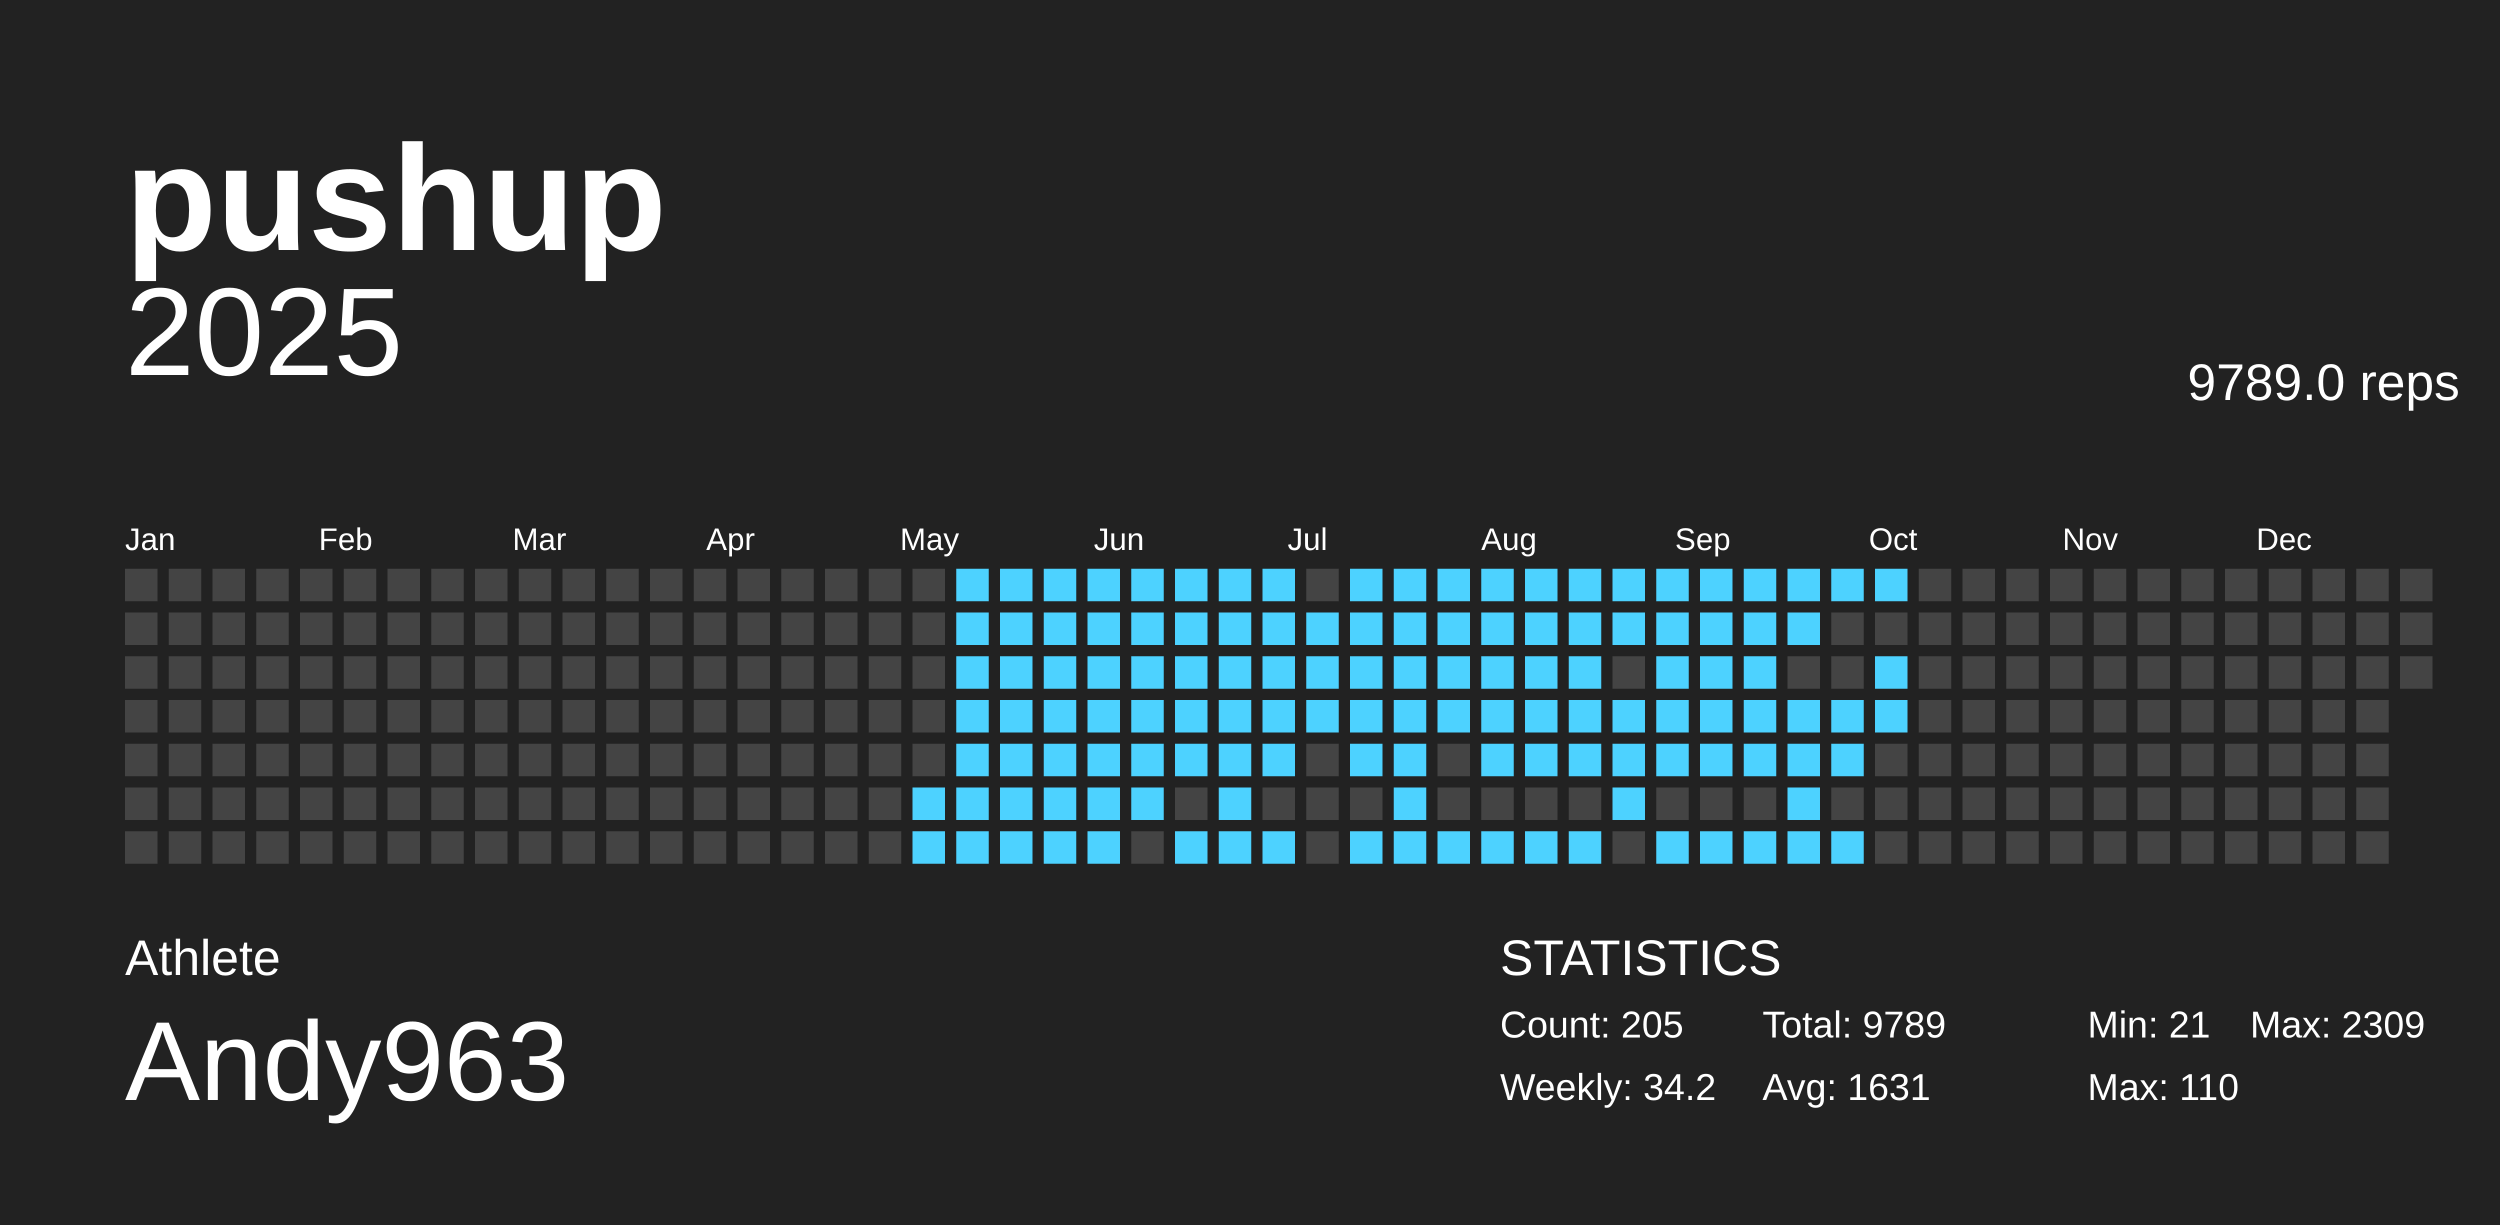
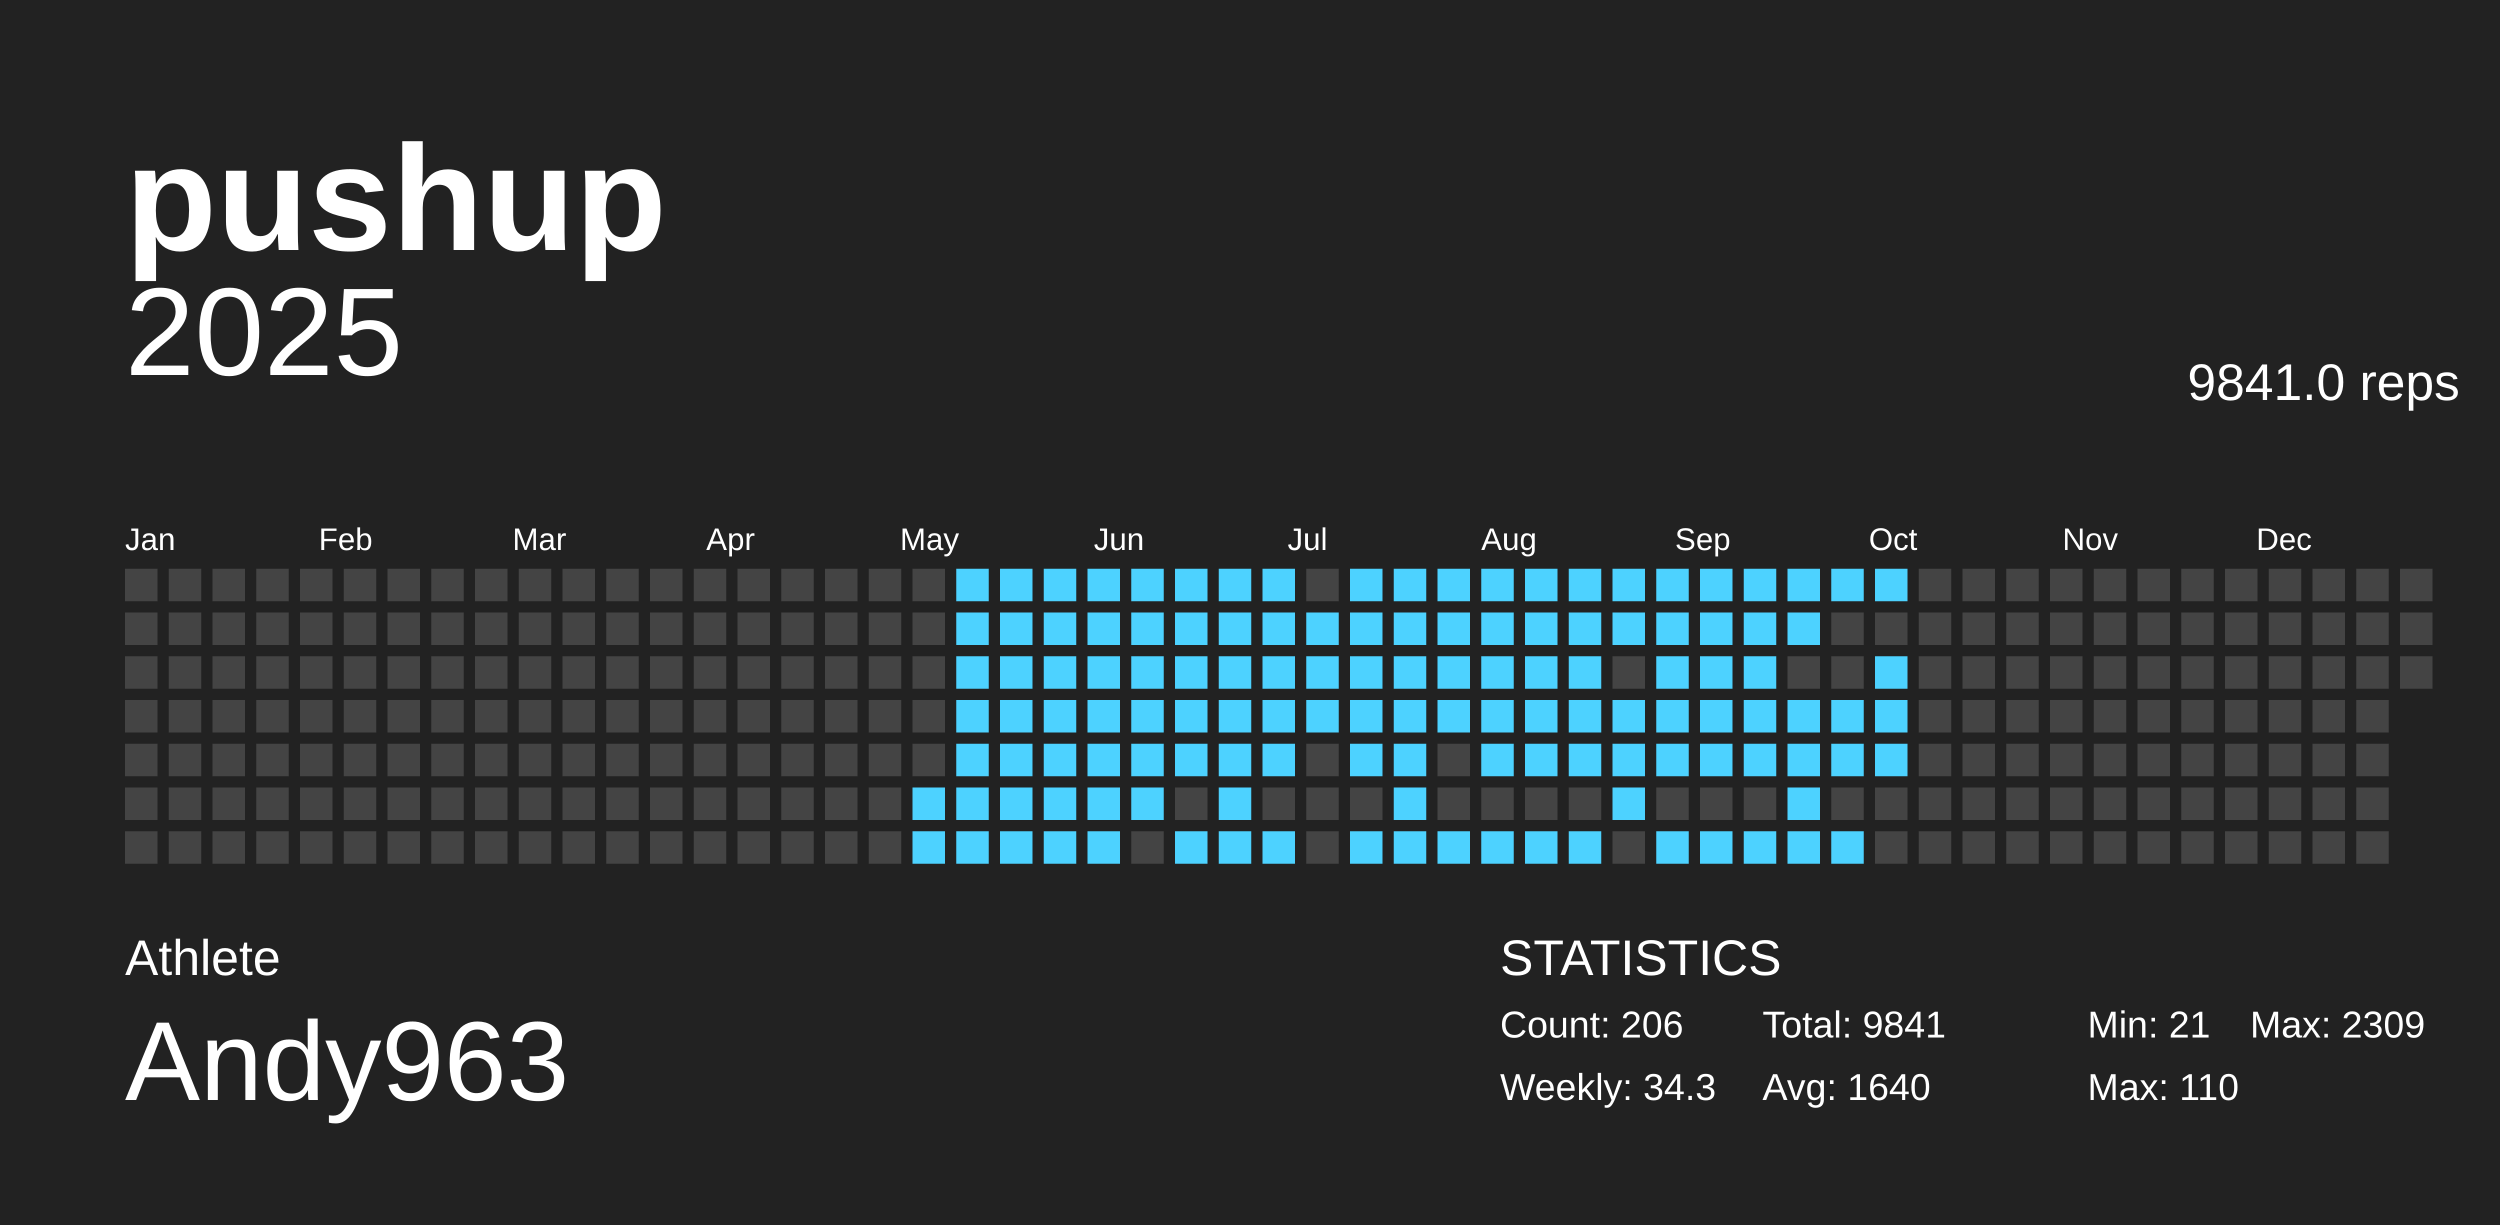
<svg xmlns="http://www.w3.org/2000/svg" baseProfile="full" height="98mm" version="1.1" viewBox="0,0,200,98" width="200mm">
  <defs />
  <g>
    <rect fill="#222222" height="98" width="200" x="0" y="0" />
    <g id="year2025">
      <text alignment-baseline="hanging" fill="#FFFFFF" style="font-size:10.0px; font-family:Arial;" x="10" y="30">2025</text>
-       <text alignment-baseline="hanging" fill="#FFFFFF" style="font-size:4.125px; font-family:Arial;" x="175" y="32">9789.0 reps</text>
+       <text alignment-baseline="hanging" fill="#FFFFFF" style="font-size:4.125px; font-family:Arial;" x="175" y="32">9841.0 reps</text>
      <text fill="#FFFFFF" style="font-size:2.5px; font-family:Arial" x="10.0" y="44">Jan</text>
      <text fill="#FFFFFF" style="font-size:2.5px; font-family:Arial" x="25.5" y="44">Feb</text>
      <text fill="#FFFFFF" style="font-size:2.5px; font-family:Arial" x="41.0" y="44">Mar</text>
      <text fill="#FFFFFF" style="font-size:2.5px; font-family:Arial" x="56.5" y="44">Apr</text>
      <text fill="#FFFFFF" style="font-size:2.5px; font-family:Arial" x="72.0" y="44">May</text>
      <text fill="#FFFFFF" style="font-size:2.5px; font-family:Arial" x="87.5" y="44">Jun</text>
      <text fill="#FFFFFF" style="font-size:2.5px; font-family:Arial" x="103.0" y="44">Jul</text>
      <text fill="#FFFFFF" style="font-size:2.5px; font-family:Arial" x="118.5" y="44">Aug</text>
      <text fill="#FFFFFF" style="font-size:2.5px; font-family:Arial" x="134.0" y="44">Sep</text>
      <text fill="#FFFFFF" style="font-size:2.5px; font-family:Arial" x="149.5" y="44">Oct</text>
      <text fill="#FFFFFF" style="font-size:2.5px; font-family:Arial" x="165.0" y="44">Nov</text>
      <text fill="#FFFFFF" style="font-size:2.5px; font-family:Arial" x="180.5" y="44">Dec</text>
      <rect fill="#444444" height="2.6" width="2.6" x="10.0" y="45.5" />
      <rect fill="#444444" height="2.6" width="2.6" x="10.0" y="49.0" />
      <rect fill="#444444" height="2.6" width="2.6" x="10.0" y="52.5" />
      <rect fill="#444444" height="2.6" width="2.6" x="10.0" y="56.0" />
      <rect fill="#444444" height="2.6" width="2.6" x="10.0" y="59.5" />
      <rect fill="#444444" height="2.6" width="2.6" x="10.0" y="63.0" />
      <rect fill="#444444" height="2.6" width="2.6" x="10.0" y="66.5" />
      <rect fill="#444444" height="2.6" width="2.6" x="13.5" y="45.5" />
      <rect fill="#444444" height="2.6" width="2.6" x="13.5" y="49.0" />
      <rect fill="#444444" height="2.6" width="2.6" x="13.5" y="52.5" />
      <rect fill="#444444" height="2.6" width="2.6" x="13.5" y="56.0" />
      <rect fill="#444444" height="2.6" width="2.6" x="13.5" y="59.5" />
      <rect fill="#444444" height="2.6" width="2.6" x="13.5" y="63.0" />
      <rect fill="#444444" height="2.6" width="2.6" x="13.5" y="66.5" />
      <rect fill="#444444" height="2.6" width="2.6" x="17.0" y="45.5" />
      <rect fill="#444444" height="2.6" width="2.6" x="17.0" y="49.0" />
      <rect fill="#444444" height="2.6" width="2.6" x="17.0" y="52.5" />
      <rect fill="#444444" height="2.6" width="2.6" x="17.0" y="56.0" />
      <rect fill="#444444" height="2.6" width="2.6" x="17.0" y="59.5" />
      <rect fill="#444444" height="2.6" width="2.6" x="17.0" y="63.0" />
      <rect fill="#444444" height="2.6" width="2.6" x="17.0" y="66.5" />
      <rect fill="#444444" height="2.6" width="2.6" x="20.5" y="45.5" />
      <rect fill="#444444" height="2.6" width="2.6" x="20.5" y="49.0" />
      <rect fill="#444444" height="2.6" width="2.6" x="20.5" y="52.5" />
      <rect fill="#444444" height="2.6" width="2.6" x="20.5" y="56.0" />
      <rect fill="#444444" height="2.6" width="2.6" x="20.5" y="59.5" />
      <rect fill="#444444" height="2.6" width="2.6" x="20.5" y="63.0" />
      <rect fill="#444444" height="2.6" width="2.6" x="20.5" y="66.5" />
      <rect fill="#444444" height="2.6" width="2.6" x="24.0" y="45.5" />
      <rect fill="#444444" height="2.6" width="2.6" x="24.0" y="49.0" />
      <rect fill="#444444" height="2.6" width="2.6" x="24.0" y="52.5" />
      <rect fill="#444444" height="2.6" width="2.6" x="24.0" y="56.0" />
      <rect fill="#444444" height="2.6" width="2.6" x="24.0" y="59.5" />
      <rect fill="#444444" height="2.6" width="2.6" x="24.0" y="63.0" />
      <rect fill="#444444" height="2.6" width="2.6" x="24.0" y="66.5" />
      <rect fill="#444444" height="2.6" width="2.6" x="27.5" y="45.5" />
      <rect fill="#444444" height="2.6" width="2.6" x="27.5" y="49.0" />
      <rect fill="#444444" height="2.6" width="2.6" x="27.5" y="52.5" />
      <rect fill="#444444" height="2.6" width="2.6" x="27.5" y="56.0" />
      <rect fill="#444444" height="2.6" width="2.6" x="27.5" y="59.5" />
      <rect fill="#444444" height="2.6" width="2.6" x="27.5" y="63.0" />
      <rect fill="#444444" height="2.6" width="2.6" x="27.5" y="66.5" />
      <rect fill="#444444" height="2.6" width="2.6" x="31.0" y="45.5" />
      <rect fill="#444444" height="2.6" width="2.6" x="31.0" y="49.0" />
      <rect fill="#444444" height="2.6" width="2.6" x="31.0" y="52.5" />
      <rect fill="#444444" height="2.6" width="2.6" x="31.0" y="56.0" />
      <rect fill="#444444" height="2.6" width="2.6" x="31.0" y="59.5" />
      <rect fill="#444444" height="2.6" width="2.6" x="31.0" y="63.0" />
      <rect fill="#444444" height="2.6" width="2.6" x="31.0" y="66.5" />
      <rect fill="#444444" height="2.6" width="2.6" x="34.5" y="45.5" />
      <rect fill="#444444" height="2.6" width="2.6" x="34.5" y="49.0" />
      <rect fill="#444444" height="2.6" width="2.6" x="34.5" y="52.5" />
      <rect fill="#444444" height="2.6" width="2.6" x="34.5" y="56.0" />
      <rect fill="#444444" height="2.6" width="2.6" x="34.5" y="59.5" />
      <rect fill="#444444" height="2.6" width="2.6" x="34.5" y="63.0" />
      <rect fill="#444444" height="2.6" width="2.6" x="34.5" y="66.5" />
      <rect fill="#444444" height="2.6" width="2.6" x="38.0" y="45.5" />
      <rect fill="#444444" height="2.6" width="2.6" x="38.0" y="49.0" />
      <rect fill="#444444" height="2.6" width="2.6" x="38.0" y="52.5" />
      <rect fill="#444444" height="2.6" width="2.6" x="38.0" y="56.0" />
      <rect fill="#444444" height="2.6" width="2.6" x="38.0" y="59.5" />
      <rect fill="#444444" height="2.6" width="2.6" x="38.0" y="63.0" />
      <rect fill="#444444" height="2.6" width="2.6" x="38.0" y="66.5" />
      <rect fill="#444444" height="2.6" width="2.6" x="41.5" y="45.5" />
      <rect fill="#444444" height="2.6" width="2.6" x="41.5" y="49.0" />
      <rect fill="#444444" height="2.6" width="2.6" x="41.5" y="52.5" />
      <rect fill="#444444" height="2.6" width="2.6" x="41.5" y="56.0" />
      <rect fill="#444444" height="2.6" width="2.6" x="41.5" y="59.5" />
      <rect fill="#444444" height="2.6" width="2.6" x="41.5" y="63.0" />
      <rect fill="#444444" height="2.6" width="2.6" x="41.5" y="66.5" />
      <rect fill="#444444" height="2.6" width="2.6" x="45.0" y="45.5" />
      <rect fill="#444444" height="2.6" width="2.6" x="45.0" y="49.0" />
      <rect fill="#444444" height="2.6" width="2.6" x="45.0" y="52.5" />
      <rect fill="#444444" height="2.6" width="2.6" x="45.0" y="56.0" />
      <rect fill="#444444" height="2.6" width="2.6" x="45.0" y="59.5" />
      <rect fill="#444444" height="2.6" width="2.6" x="45.0" y="63.0" />
      <rect fill="#444444" height="2.6" width="2.6" x="45.0" y="66.5" />
      <rect fill="#444444" height="2.6" width="2.6" x="48.5" y="45.5" />
      <rect fill="#444444" height="2.6" width="2.6" x="48.5" y="49.0" />
      <rect fill="#444444" height="2.6" width="2.6" x="48.5" y="52.5" />
      <rect fill="#444444" height="2.6" width="2.6" x="48.5" y="56.0" />
      <rect fill="#444444" height="2.6" width="2.6" x="48.5" y="59.5" />
      <rect fill="#444444" height="2.6" width="2.6" x="48.5" y="63.0" />
      <rect fill="#444444" height="2.6" width="2.6" x="48.5" y="66.5" />
      <rect fill="#444444" height="2.6" width="2.6" x="52.0" y="45.5" />
      <rect fill="#444444" height="2.6" width="2.6" x="52.0" y="49.0" />
      <rect fill="#444444" height="2.6" width="2.6" x="52.0" y="52.5" />
      <rect fill="#444444" height="2.6" width="2.6" x="52.0" y="56.0" />
      <rect fill="#444444" height="2.6" width="2.6" x="52.0" y="59.5" />
      <rect fill="#444444" height="2.6" width="2.6" x="52.0" y="63.0" />
      <rect fill="#444444" height="2.6" width="2.6" x="52.0" y="66.5" />
      <rect fill="#444444" height="2.6" width="2.6" x="55.5" y="45.5" />
      <rect fill="#444444" height="2.6" width="2.6" x="55.5" y="49.0" />
      <rect fill="#444444" height="2.6" width="2.6" x="55.5" y="52.5" />
      <rect fill="#444444" height="2.6" width="2.6" x="55.5" y="56.0" />
      <rect fill="#444444" height="2.6" width="2.6" x="55.5" y="59.5" />
      <rect fill="#444444" height="2.6" width="2.6" x="55.5" y="63.0" />
      <rect fill="#444444" height="2.6" width="2.6" x="55.5" y="66.5" />
      <rect fill="#444444" height="2.6" width="2.6" x="59.0" y="45.5" />
      <rect fill="#444444" height="2.6" width="2.6" x="59.0" y="49.0" />
      <rect fill="#444444" height="2.6" width="2.6" x="59.0" y="52.5" />
      <rect fill="#444444" height="2.6" width="2.6" x="59.0" y="56.0" />
      <rect fill="#444444" height="2.6" width="2.6" x="59.0" y="59.5" />
      <rect fill="#444444" height="2.6" width="2.6" x="59.0" y="63.0" />
      <rect fill="#444444" height="2.6" width="2.6" x="59.0" y="66.5" />
      <rect fill="#444444" height="2.6" width="2.6" x="62.5" y="45.5" />
      <rect fill="#444444" height="2.6" width="2.6" x="62.5" y="49.0" />
      <rect fill="#444444" height="2.6" width="2.6" x="62.5" y="52.5" />
      <rect fill="#444444" height="2.6" width="2.6" x="62.5" y="56.0" />
      <rect fill="#444444" height="2.6" width="2.6" x="62.5" y="59.5" />
      <rect fill="#444444" height="2.6" width="2.6" x="62.5" y="63.0" />
      <rect fill="#444444" height="2.6" width="2.6" x="62.5" y="66.5" />
      <rect fill="#444444" height="2.6" width="2.6" x="66.0" y="45.5" />
      <rect fill="#444444" height="2.6" width="2.6" x="66.0" y="49.0" />
      <rect fill="#444444" height="2.6" width="2.6" x="66.0" y="52.5" />
      <rect fill="#444444" height="2.6" width="2.6" x="66.0" y="56.0" />
      <rect fill="#444444" height="2.6" width="2.6" x="66.0" y="59.5" />
      <rect fill="#444444" height="2.6" width="2.6" x="66.0" y="63.0" />
      <rect fill="#444444" height="2.6" width="2.6" x="66.0" y="66.5" />
      <rect fill="#444444" height="2.6" width="2.6" x="69.5" y="45.5" />
      <rect fill="#444444" height="2.6" width="2.6" x="69.5" y="49.0" />
      <rect fill="#444444" height="2.6" width="2.6" x="69.5" y="52.5" />
      <rect fill="#444444" height="2.6" width="2.6" x="69.5" y="56.0" />
      <rect fill="#444444" height="2.6" width="2.6" x="69.5" y="59.5" />
      <rect fill="#444444" height="2.6" width="2.6" x="69.5" y="63.0" />
      <rect fill="#444444" height="2.6" width="2.6" x="69.5" y="66.5" />
      <rect fill="#444444" height="2.6" width="2.6" x="73.0" y="45.5" />
      <rect fill="#444444" height="2.6" width="2.6" x="73.0" y="49.0" />
      <rect fill="#444444" height="2.6" width="2.6" x="73.0" y="52.5" />
      <rect fill="#444444" height="2.6" width="2.6" x="73.0" y="56.0" />
      <rect fill="#444444" height="2.6" width="2.6" x="73.0" y="59.5" />
      <rect fill="#4dd2ff" height="2.6" width="2.6" x="73.0" y="63.0" />
      <rect fill="#4dd2ff" height="2.6" width="2.6" x="73.0" y="66.5" />
      <rect fill="#4dd2ff" height="2.6" width="2.6" x="76.5" y="45.5" />
      <rect fill="#4dd2ff" height="2.6" width="2.6" x="76.5" y="49.0" />
      <rect fill="#4dd2ff" height="2.6" width="2.6" x="76.5" y="52.5" />
      <rect fill="#4dd2ff" height="2.6" width="2.6" x="76.5" y="56.0" />
      <rect fill="#4dd2ff" height="2.6" width="2.6" x="76.5" y="59.5" />
      <rect fill="#4dd2ff" height="2.6" width="2.6" x="76.5" y="63.0" />
      <rect fill="#4dd2ff" height="2.6" width="2.6" x="76.5" y="66.5" />
      <rect fill="#4dd2ff" height="2.6" width="2.6" x="80.0" y="45.5" />
      <rect fill="#4dd2ff" height="2.6" width="2.6" x="80.0" y="49.0" />
      <rect fill="#4dd2ff" height="2.6" width="2.6" x="80.0" y="52.5" />
      <rect fill="#4dd2ff" height="2.6" width="2.6" x="80.0" y="56.0" />
      <rect fill="#4dd2ff" height="2.6" width="2.6" x="80.0" y="59.5" />
      <rect fill="#4dd2ff" height="2.6" width="2.6" x="80.0" y="63.0" />
      <rect fill="#4dd2ff" height="2.6" width="2.6" x="80.0" y="66.5" />
      <rect fill="#4dd2ff" height="2.6" width="2.6" x="83.5" y="45.5" />
      <rect fill="#4dd2ff" height="2.6" width="2.6" x="83.5" y="49.0" />
      <rect fill="#4dd2ff" height="2.6" width="2.6" x="83.5" y="52.5" />
      <rect fill="#4dd2ff" height="2.6" width="2.6" x="83.5" y="56.0" />
      <rect fill="#4dd2ff" height="2.6" width="2.6" x="83.5" y="59.5" />
      <rect fill="#4dd2ff" height="2.6" width="2.6" x="83.5" y="63.0" />
      <rect fill="#4dd2ff" height="2.6" width="2.6" x="83.5" y="66.5" />
      <rect fill="#4dd2ff" height="2.6" width="2.6" x="87.0" y="45.5" />
      <rect fill="#4dd2ff" height="2.6" width="2.6" x="87.0" y="49.0" />
      <rect fill="#4dd2ff" height="2.6" width="2.6" x="87.0" y="52.5" />
      <rect fill="#4dd2ff" height="2.6" width="2.6" x="87.0" y="56.0" />
      <rect fill="#4dd2ff" height="2.6" width="2.6" x="87.0" y="59.5" />
      <rect fill="#4dd2ff" height="2.6" width="2.6" x="87.0" y="63.0" />
      <rect fill="#4dd2ff" height="2.6" width="2.6" x="87.0" y="66.5" />
      <rect fill="#4dd2ff" height="2.6" width="2.6" x="90.5" y="45.5" />
      <rect fill="#4dd2ff" height="2.6" width="2.6" x="90.5" y="49.0" />
      <rect fill="#4dd2ff" height="2.6" width="2.6" x="90.5" y="52.5" />
      <rect fill="#4dd2ff" height="2.6" width="2.6" x="90.5" y="56.0" />
      <rect fill="#4dd2ff" height="2.6" width="2.6" x="90.5" y="59.5" />
      <rect fill="#4dd2ff" height="2.6" width="2.6" x="90.5" y="63.0" />
      <rect fill="#444444" height="2.6" width="2.6" x="90.5" y="66.5" />
      <rect fill="#4dd2ff" height="2.6" width="2.6" x="94.0" y="45.5" />
      <rect fill="#4dd2ff" height="2.6" width="2.6" x="94.0" y="49.0" />
      <rect fill="#4dd2ff" height="2.6" width="2.6" x="94.0" y="52.5" />
      <rect fill="#4dd2ff" height="2.6" width="2.6" x="94.0" y="56.0" />
      <rect fill="#4dd2ff" height="2.6" width="2.6" x="94.0" y="59.5" />
      <rect fill="#444444" height="2.6" width="2.6" x="94.0" y="63.0" />
      <rect fill="#4dd2ff" height="2.6" width="2.6" x="94.0" y="66.5" />
      <rect fill="#4dd2ff" height="2.6" width="2.6" x="97.5" y="45.5" />
      <rect fill="#4dd2ff" height="2.6" width="2.6" x="97.5" y="49.0" />
      <rect fill="#4dd2ff" height="2.6" width="2.6" x="97.5" y="52.5" />
      <rect fill="#4dd2ff" height="2.6" width="2.6" x="97.5" y="56.0" />
      <rect fill="#4dd2ff" height="2.6" width="2.6" x="97.5" y="59.5" />
      <rect fill="#4dd2ff" height="2.6" width="2.6" x="97.5" y="63.0" />
      <rect fill="#4dd2ff" height="2.6" width="2.6" x="97.5" y="66.5" />
      <rect fill="#4dd2ff" height="2.6" width="2.6" x="101.0" y="45.5" />
      <rect fill="#4dd2ff" height="2.6" width="2.6" x="101.0" y="49.0" />
      <rect fill="#4dd2ff" height="2.6" width="2.6" x="101.0" y="52.5" />
      <rect fill="#4dd2ff" height="2.6" width="2.6" x="101.0" y="56.0" />
      <rect fill="#4dd2ff" height="2.6" width="2.6" x="101.0" y="59.5" />
      <rect fill="#444444" height="2.6" width="2.6" x="101.0" y="63.0" />
      <rect fill="#4dd2ff" height="2.6" width="2.6" x="101.0" y="66.5" />
      <rect fill="#444444" height="2.6" width="2.6" x="104.5" y="45.5" />
      <rect fill="#4dd2ff" height="2.6" width="2.6" x="104.5" y="49.0" />
      <rect fill="#4dd2ff" height="2.6" width="2.6" x="104.5" y="52.5" />
      <rect fill="#4dd2ff" height="2.6" width="2.6" x="104.5" y="56.0" />
      <rect fill="#444444" height="2.6" width="2.6" x="104.5" y="59.5" />
      <rect fill="#444444" height="2.6" width="2.6" x="104.5" y="63.0" />
      <rect fill="#444444" height="2.6" width="2.6" x="104.5" y="66.5" />
      <rect fill="#4dd2ff" height="2.6" width="2.6" x="108.0" y="45.5" />
      <rect fill="#4dd2ff" height="2.6" width="2.6" x="108.0" y="49.0" />
      <rect fill="#4dd2ff" height="2.6" width="2.6" x="108.0" y="52.5" />
      <rect fill="#4dd2ff" height="2.6" width="2.6" x="108.0" y="56.0" />
      <rect fill="#4dd2ff" height="2.6" width="2.6" x="108.0" y="59.5" />
      <rect fill="#444444" height="2.6" width="2.6" x="108.0" y="63.0" />
      <rect fill="#4dd2ff" height="2.6" width="2.6" x="108.0" y="66.5" />
      <rect fill="#4dd2ff" height="2.6" width="2.6" x="111.5" y="45.5" />
      <rect fill="#4dd2ff" height="2.6" width="2.6" x="111.5" y="49.0" />
      <rect fill="#4dd2ff" height="2.6" width="2.6" x="111.5" y="52.5" />
      <rect fill="#4dd2ff" height="2.6" width="2.6" x="111.5" y="56.0" />
      <rect fill="#4dd2ff" height="2.6" width="2.6" x="111.5" y="59.5" />
      <rect fill="#4dd2ff" height="2.6" width="2.6" x="111.5" y="63.0" />
      <rect fill="#4dd2ff" height="2.6" width="2.6" x="111.5" y="66.5" />
      <rect fill="#4dd2ff" height="2.6" width="2.6" x="115.0" y="45.5" />
      <rect fill="#4dd2ff" height="2.6" width="2.6" x="115.0" y="49.0" />
      <rect fill="#4dd2ff" height="2.6" width="2.6" x="115.0" y="52.5" />
      <rect fill="#4dd2ff" height="2.6" width="2.6" x="115.0" y="56.0" />
      <rect fill="#444444" height="2.6" width="2.6" x="115.0" y="59.5" />
      <rect fill="#444444" height="2.6" width="2.6" x="115.0" y="63.0" />
      <rect fill="#4dd2ff" height="2.6" width="2.6" x="115.0" y="66.5" />
      <rect fill="#4dd2ff" height="2.6" width="2.6" x="118.5" y="45.5" />
      <rect fill="#4dd2ff" height="2.6" width="2.6" x="118.5" y="49.0" />
      <rect fill="#4dd2ff" height="2.6" width="2.6" x="118.5" y="52.5" />
      <rect fill="#4dd2ff" height="2.6" width="2.6" x="118.5" y="56.0" />
      <rect fill="#4dd2ff" height="2.6" width="2.6" x="118.5" y="59.5" />
      <rect fill="#444444" height="2.6" width="2.6" x="118.5" y="63.0" />
      <rect fill="#4dd2ff" height="2.6" width="2.6" x="118.5" y="66.5" />
      <rect fill="#4dd2ff" height="2.6" width="2.6" x="122.0" y="45.5" />
      <rect fill="#4dd2ff" height="2.6" width="2.6" x="122.0" y="49.0" />
      <rect fill="#4dd2ff" height="2.6" width="2.6" x="122.0" y="52.5" />
      <rect fill="#4dd2ff" height="2.6" width="2.6" x="122.0" y="56.0" />
      <rect fill="#4dd2ff" height="2.6" width="2.6" x="122.0" y="59.5" />
      <rect fill="#444444" height="2.6" width="2.6" x="122.0" y="63.0" />
      <rect fill="#4dd2ff" height="2.6" width="2.6" x="122.0" y="66.5" />
      <rect fill="#4dd2ff" height="2.6" width="2.6" x="125.5" y="45.5" />
      <rect fill="#4dd2ff" height="2.6" width="2.6" x="125.5" y="49.0" />
      <rect fill="#4dd2ff" height="2.6" width="2.6" x="125.5" y="52.5" />
      <rect fill="#4dd2ff" height="2.6" width="2.6" x="125.5" y="56.0" />
      <rect fill="#4dd2ff" height="2.6" width="2.6" x="125.5" y="59.5" />
      <rect fill="#444444" height="2.6" width="2.6" x="125.5" y="63.0" />
      <rect fill="#4dd2ff" height="2.6" width="2.6" x="125.5" y="66.5" />
      <rect fill="#4dd2ff" height="2.6" width="2.6" x="129.0" y="45.5" />
      <rect fill="#4dd2ff" height="2.6" width="2.6" x="129.0" y="49.0" />
      <rect fill="#444444" height="2.6" width="2.6" x="129.0" y="52.5" />
      <rect fill="#4dd2ff" height="2.6" width="2.6" x="129.0" y="56.0" />
      <rect fill="#4dd2ff" height="2.6" width="2.6" x="129.0" y="59.5" />
      <rect fill="#4dd2ff" height="2.6" width="2.6" x="129.0" y="63.0" />
      <rect fill="#444444" height="2.6" width="2.6" x="129.0" y="66.5" />
      <rect fill="#4dd2ff" height="2.6" width="2.6" x="132.5" y="45.5" />
      <rect fill="#4dd2ff" height="2.6" width="2.6" x="132.5" y="49.0" />
      <rect fill="#4dd2ff" height="2.6" width="2.6" x="132.5" y="52.5" />
      <rect fill="#4dd2ff" height="2.6" width="2.6" x="132.5" y="56.0" />
      <rect fill="#4dd2ff" height="2.6" width="2.6" x="132.5" y="59.5" />
      <rect fill="#444444" height="2.6" width="2.6" x="132.5" y="63.0" />
      <rect fill="#4dd2ff" height="2.6" width="2.6" x="132.5" y="66.5" />
      <rect fill="#4dd2ff" height="2.6" width="2.6" x="136.0" y="45.5" />
      <rect fill="#4dd2ff" height="2.6" width="2.6" x="136.0" y="49.0" />
      <rect fill="#4dd2ff" height="2.6" width="2.6" x="136.0" y="52.5" />
      <rect fill="#4dd2ff" height="2.6" width="2.6" x="136.0" y="56.0" />
      <rect fill="#4dd2ff" height="2.6" width="2.6" x="136.0" y="59.5" />
      <rect fill="#444444" height="2.6" width="2.6" x="136.0" y="63.0" />
      <rect fill="#4dd2ff" height="2.6" width="2.6" x="136.0" y="66.5" />
      <rect fill="#4dd2ff" height="2.6" width="2.6" x="139.5" y="45.5" />
      <rect fill="#4dd2ff" height="2.6" width="2.6" x="139.5" y="49.0" />
      <rect fill="#4dd2ff" height="2.6" width="2.6" x="139.5" y="52.5" />
      <rect fill="#4dd2ff" height="2.6" width="2.6" x="139.5" y="56.0" />
      <rect fill="#4dd2ff" height="2.6" width="2.6" x="139.5" y="59.5" />
      <rect fill="#444444" height="2.6" width="2.6" x="139.5" y="63.0" />
      <rect fill="#4dd2ff" height="2.6" width="2.6" x="139.5" y="66.5" />
      <rect fill="#4dd2ff" height="2.6" width="2.6" x="143.0" y="45.5" />
      <rect fill="#4dd2ff" height="2.6" width="2.6" x="143.0" y="49.0" />
      <rect fill="#444444" height="2.6" width="2.6" x="143.0" y="52.5" />
      <rect fill="#4dd2ff" height="2.6" width="2.6" x="143.0" y="56.0" />
      <rect fill="#4dd2ff" height="2.6" width="2.6" x="143.0" y="59.5" />
      <rect fill="#4dd2ff" height="2.6" width="2.6" x="143.0" y="63.0" />
      <rect fill="#4dd2ff" height="2.6" width="2.6" x="143.0" y="66.5" />
      <rect fill="#4dd2ff" height="2.6" width="2.6" x="146.5" y="45.5" />
      <rect fill="#444444" height="2.6" width="2.6" x="146.5" y="49.0" />
      <rect fill="#444444" height="2.6" width="2.6" x="146.5" y="52.5" />
      <rect fill="#4dd2ff" height="2.6" width="2.6" x="146.5" y="56.0" />
      <rect fill="#4dd2ff" height="2.6" width="2.6" x="146.5" y="59.5" />
      <rect fill="#444444" height="2.6" width="2.6" x="146.5" y="63.0" />
      <rect fill="#4dd2ff" height="2.6" width="2.6" x="146.5" y="66.5" />
      <rect fill="#4dd2ff" height="2.6" width="2.6" x="150.0" y="45.5" />
      <rect fill="#444444" height="2.6" width="2.6" x="150.0" y="49.0" />
      <rect fill="#4dd2ff" height="2.6" width="2.6" x="150.0" y="52.5" />
      <rect fill="#4dd2ff" height="2.6" width="2.6" x="150.0" y="56.0" />
-       <rect fill="#444444" height="2.6" width="2.6" x="150.0" y="59.5" />
+       <rect fill="#4dd2ff" height="2.6" width="2.6" x="150.0" y="59.5" />
      <rect fill="#444444" height="2.6" width="2.6" x="150.0" y="63.0" />
      <rect fill="#444444" height="2.6" width="2.6" x="150.0" y="66.5" />
      <rect fill="#444444" height="2.6" width="2.6" x="153.5" y="45.5" />
      <rect fill="#444444" height="2.6" width="2.6" x="153.5" y="49.0" />
      <rect fill="#444444" height="2.6" width="2.6" x="153.5" y="52.5" />
      <rect fill="#444444" height="2.6" width="2.6" x="153.5" y="56.0" />
      <rect fill="#444444" height="2.6" width="2.6" x="153.5" y="59.5" />
      <rect fill="#444444" height="2.6" width="2.6" x="153.5" y="63.0" />
      <rect fill="#444444" height="2.6" width="2.6" x="153.5" y="66.5" />
      <rect fill="#444444" height="2.6" width="2.6" x="157.0" y="45.5" />
      <rect fill="#444444" height="2.6" width="2.6" x="157.0" y="49.0" />
      <rect fill="#444444" height="2.6" width="2.6" x="157.0" y="52.5" />
      <rect fill="#444444" height="2.6" width="2.6" x="157.0" y="56.0" />
      <rect fill="#444444" height="2.6" width="2.6" x="157.0" y="59.5" />
      <rect fill="#444444" height="2.6" width="2.6" x="157.0" y="63.0" />
      <rect fill="#444444" height="2.6" width="2.6" x="157.0" y="66.5" />
      <rect fill="#444444" height="2.6" width="2.6" x="160.5" y="45.5" />
      <rect fill="#444444" height="2.6" width="2.6" x="160.5" y="49.0" />
      <rect fill="#444444" height="2.6" width="2.6" x="160.5" y="52.5" />
      <rect fill="#444444" height="2.6" width="2.6" x="160.5" y="56.0" />
      <rect fill="#444444" height="2.6" width="2.6" x="160.5" y="59.5" />
      <rect fill="#444444" height="2.6" width="2.6" x="160.5" y="63.0" />
      <rect fill="#444444" height="2.6" width="2.6" x="160.5" y="66.5" />
      <rect fill="#444444" height="2.6" width="2.6" x="164.0" y="45.5" />
      <rect fill="#444444" height="2.6" width="2.6" x="164.0" y="49.0" />
      <rect fill="#444444" height="2.6" width="2.6" x="164.0" y="52.5" />
      <rect fill="#444444" height="2.6" width="2.6" x="164.0" y="56.0" />
      <rect fill="#444444" height="2.6" width="2.6" x="164.0" y="59.5" />
      <rect fill="#444444" height="2.6" width="2.6" x="164.0" y="63.0" />
      <rect fill="#444444" height="2.6" width="2.6" x="164.0" y="66.5" />
      <rect fill="#444444" height="2.6" width="2.6" x="167.5" y="45.5" />
      <rect fill="#444444" height="2.6" width="2.6" x="167.5" y="49.0" />
      <rect fill="#444444" height="2.6" width="2.6" x="167.5" y="52.5" />
      <rect fill="#444444" height="2.6" width="2.6" x="167.5" y="56.0" />
      <rect fill="#444444" height="2.6" width="2.6" x="167.5" y="59.5" />
      <rect fill="#444444" height="2.6" width="2.6" x="167.5" y="63.0" />
      <rect fill="#444444" height="2.6" width="2.6" x="167.5" y="66.5" />
      <rect fill="#444444" height="2.6" width="2.6" x="171.0" y="45.5" />
      <rect fill="#444444" height="2.6" width="2.6" x="171.0" y="49.0" />
      <rect fill="#444444" height="2.6" width="2.6" x="171.0" y="52.5" />
      <rect fill="#444444" height="2.6" width="2.6" x="171.0" y="56.0" />
      <rect fill="#444444" height="2.6" width="2.6" x="171.0" y="59.5" />
      <rect fill="#444444" height="2.6" width="2.6" x="171.0" y="63.0" />
      <rect fill="#444444" height="2.6" width="2.6" x="171.0" y="66.5" />
      <rect fill="#444444" height="2.6" width="2.6" x="174.5" y="45.5" />
      <rect fill="#444444" height="2.6" width="2.6" x="174.5" y="49.0" />
      <rect fill="#444444" height="2.6" width="2.6" x="174.5" y="52.5" />
      <rect fill="#444444" height="2.6" width="2.6" x="174.5" y="56.0" />
      <rect fill="#444444" height="2.6" width="2.6" x="174.5" y="59.5" />
      <rect fill="#444444" height="2.6" width="2.6" x="174.5" y="63.0" />
      <rect fill="#444444" height="2.6" width="2.6" x="174.5" y="66.5" />
      <rect fill="#444444" height="2.6" width="2.6" x="178.0" y="45.5" />
      <rect fill="#444444" height="2.6" width="2.6" x="178.0" y="49.0" />
      <rect fill="#444444" height="2.6" width="2.6" x="178.0" y="52.5" />
      <rect fill="#444444" height="2.6" width="2.6" x="178.0" y="56.0" />
      <rect fill="#444444" height="2.6" width="2.6" x="178.0" y="59.5" />
      <rect fill="#444444" height="2.6" width="2.6" x="178.0" y="63.0" />
      <rect fill="#444444" height="2.6" width="2.6" x="178.0" y="66.5" />
      <rect fill="#444444" height="2.6" width="2.6" x="181.5" y="45.5" />
      <rect fill="#444444" height="2.6" width="2.6" x="181.5" y="49.0" />
      <rect fill="#444444" height="2.6" width="2.6" x="181.5" y="52.5" />
      <rect fill="#444444" height="2.6" width="2.6" x="181.5" y="56.0" />
      <rect fill="#444444" height="2.6" width="2.6" x="181.5" y="59.5" />
      <rect fill="#444444" height="2.6" width="2.6" x="181.5" y="63.0" />
      <rect fill="#444444" height="2.6" width="2.6" x="181.5" y="66.5" />
      <rect fill="#444444" height="2.6" width="2.6" x="185.0" y="45.5" />
      <rect fill="#444444" height="2.6" width="2.6" x="185.0" y="49.0" />
      <rect fill="#444444" height="2.6" width="2.6" x="185.0" y="52.5" />
      <rect fill="#444444" height="2.6" width="2.6" x="185.0" y="56.0" />
      <rect fill="#444444" height="2.6" width="2.6" x="185.0" y="59.5" />
      <rect fill="#444444" height="2.6" width="2.6" x="185.0" y="63.0" />
      <rect fill="#444444" height="2.6" width="2.6" x="185.0" y="66.5" />
      <rect fill="#444444" height="2.6" width="2.6" x="188.5" y="45.5" />
      <rect fill="#444444" height="2.6" width="2.6" x="188.5" y="49.0" />
      <rect fill="#444444" height="2.6" width="2.6" x="188.5" y="52.5" />
      <rect fill="#444444" height="2.6" width="2.6" x="188.5" y="56.0" />
      <rect fill="#444444" height="2.6" width="2.6" x="188.5" y="59.5" />
      <rect fill="#444444" height="2.6" width="2.6" x="188.5" y="63.0" />
      <rect fill="#444444" height="2.6" width="2.6" x="188.5" y="66.5" />
      <rect fill="#444444" height="2.6" width="2.6" x="192.0" y="45.5" />
      <rect fill="#444444" height="2.6" width="2.6" x="192.0" y="49.0" />
      <rect fill="#444444" height="2.6" width="2.6" x="192.0" y="52.5" />
    </g>
  </g>
  <text fill="#FFFFFF" style="font-size:12px; font-family:Arial; font-weight:bold;" x="10" y="20">pushup</text>
  <text fill="#FFFFFF" style="font-size:4px; font-family:Arial" x="10" y="78">Athlete</text>
  <text fill="#FFFFFF" style="font-size:9px; font-family:Arial" x="10" y="88">Andy963</text>
  <text fill="#FFFFFF" style="font-size:4px; font-family:Arial" x="120" y="78">STATISTICS</text>
-   <text fill="#FFFFFF" style="font-size:3px; font-family:Arial" x="120" y="83">Count: 205</text>
-   <text fill="#FFFFFF" style="font-size:3px; font-family:Arial" x="120" y="88">Weekly: 34.2</text>
-   <text fill="#FFFFFF" style="font-size:3px; font-family:Arial" x="141" y="83">Total: 9789</text>
-   <text fill="#FFFFFF" style="font-size:3px; font-family:Arial" x="141" y="88">Avg: 1631</text>
+   <text fill="#FFFFFF" style="font-size:3px; font-family:Arial" x="120" y="83">Count: 206</text>
+   <text fill="#FFFFFF" style="font-size:3px; font-family:Arial" x="120" y="88">Weekly: 34.3</text>
+   <text fill="#FFFFFF" style="font-size:3px; font-family:Arial" x="141" y="83">Total: 9841</text>
+   <text fill="#FFFFFF" style="font-size:3px; font-family:Arial" x="141" y="88">Avg: 1640</text>
  <text fill="#FFFFFF" style="font-size:3px; font-family:Arial" x="167" y="83">Min: 21</text>
  <text fill="#FFFFFF" style="font-size:3px; font-family:Arial" x="167" y="88">Max: 110</text>
  <text fill="#FFFFFF" style="font-size:3px; font-family:Arial" x="180" y="83">Max: 2309</text>
</svg>
